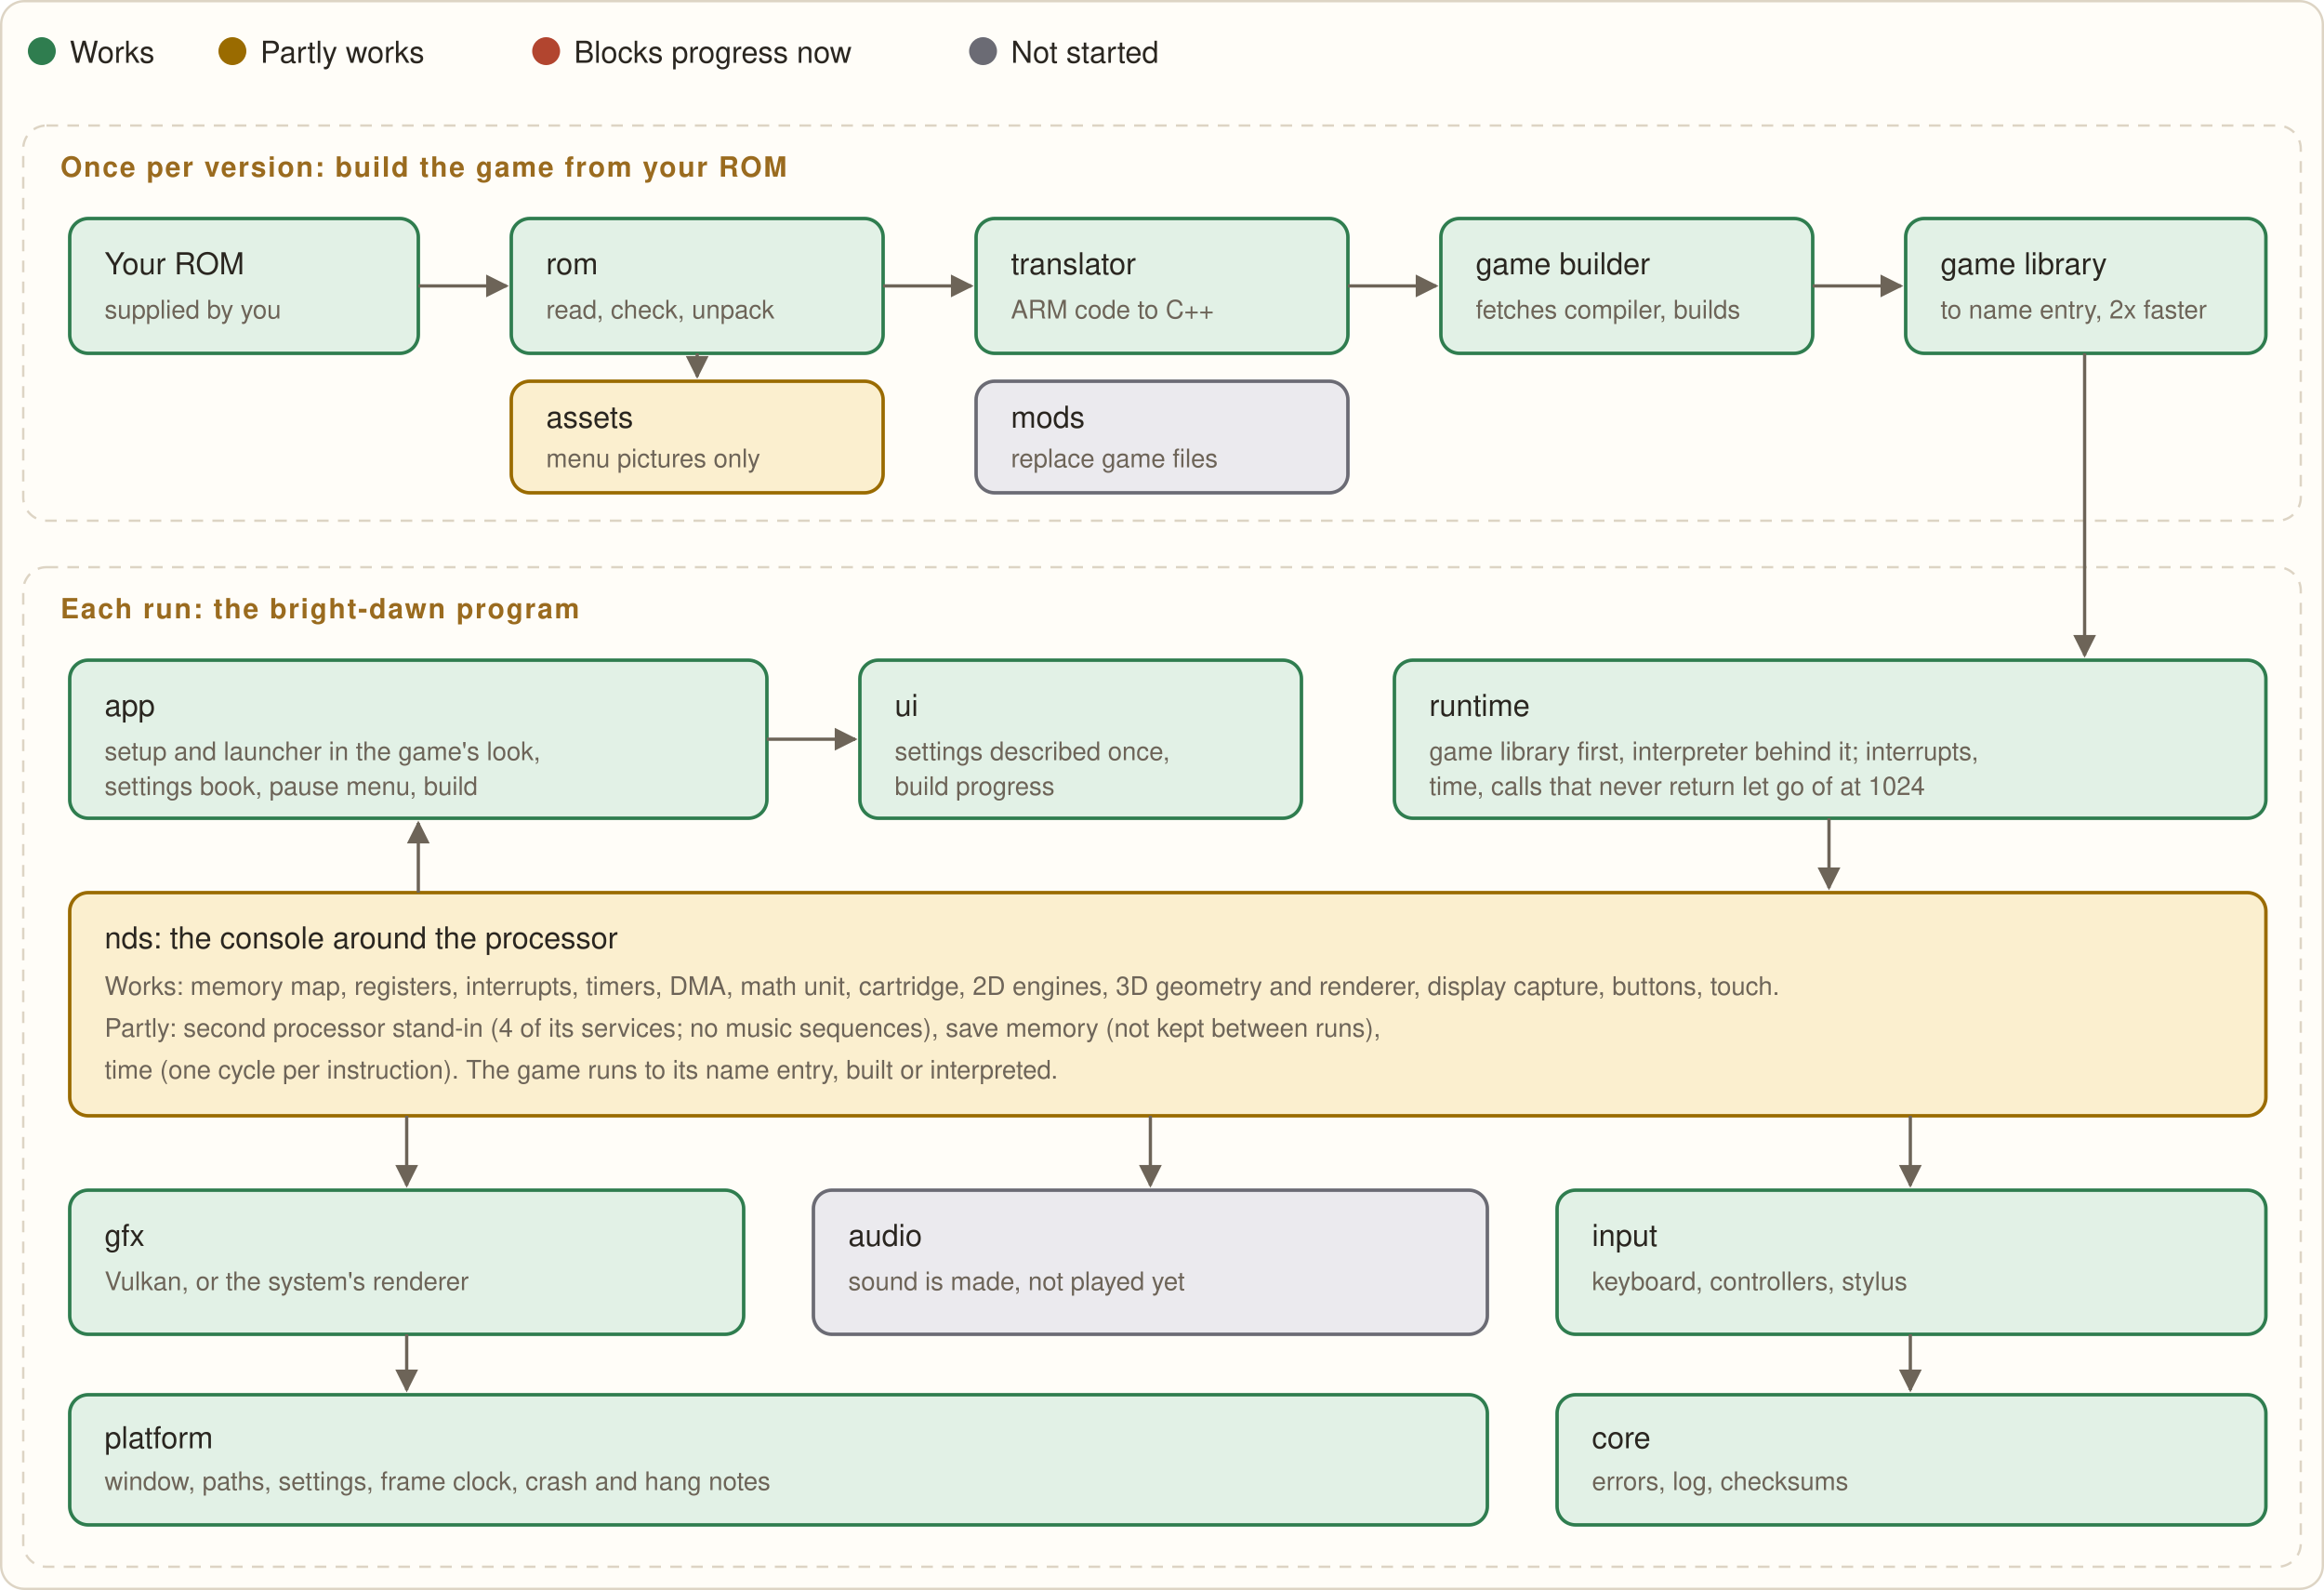
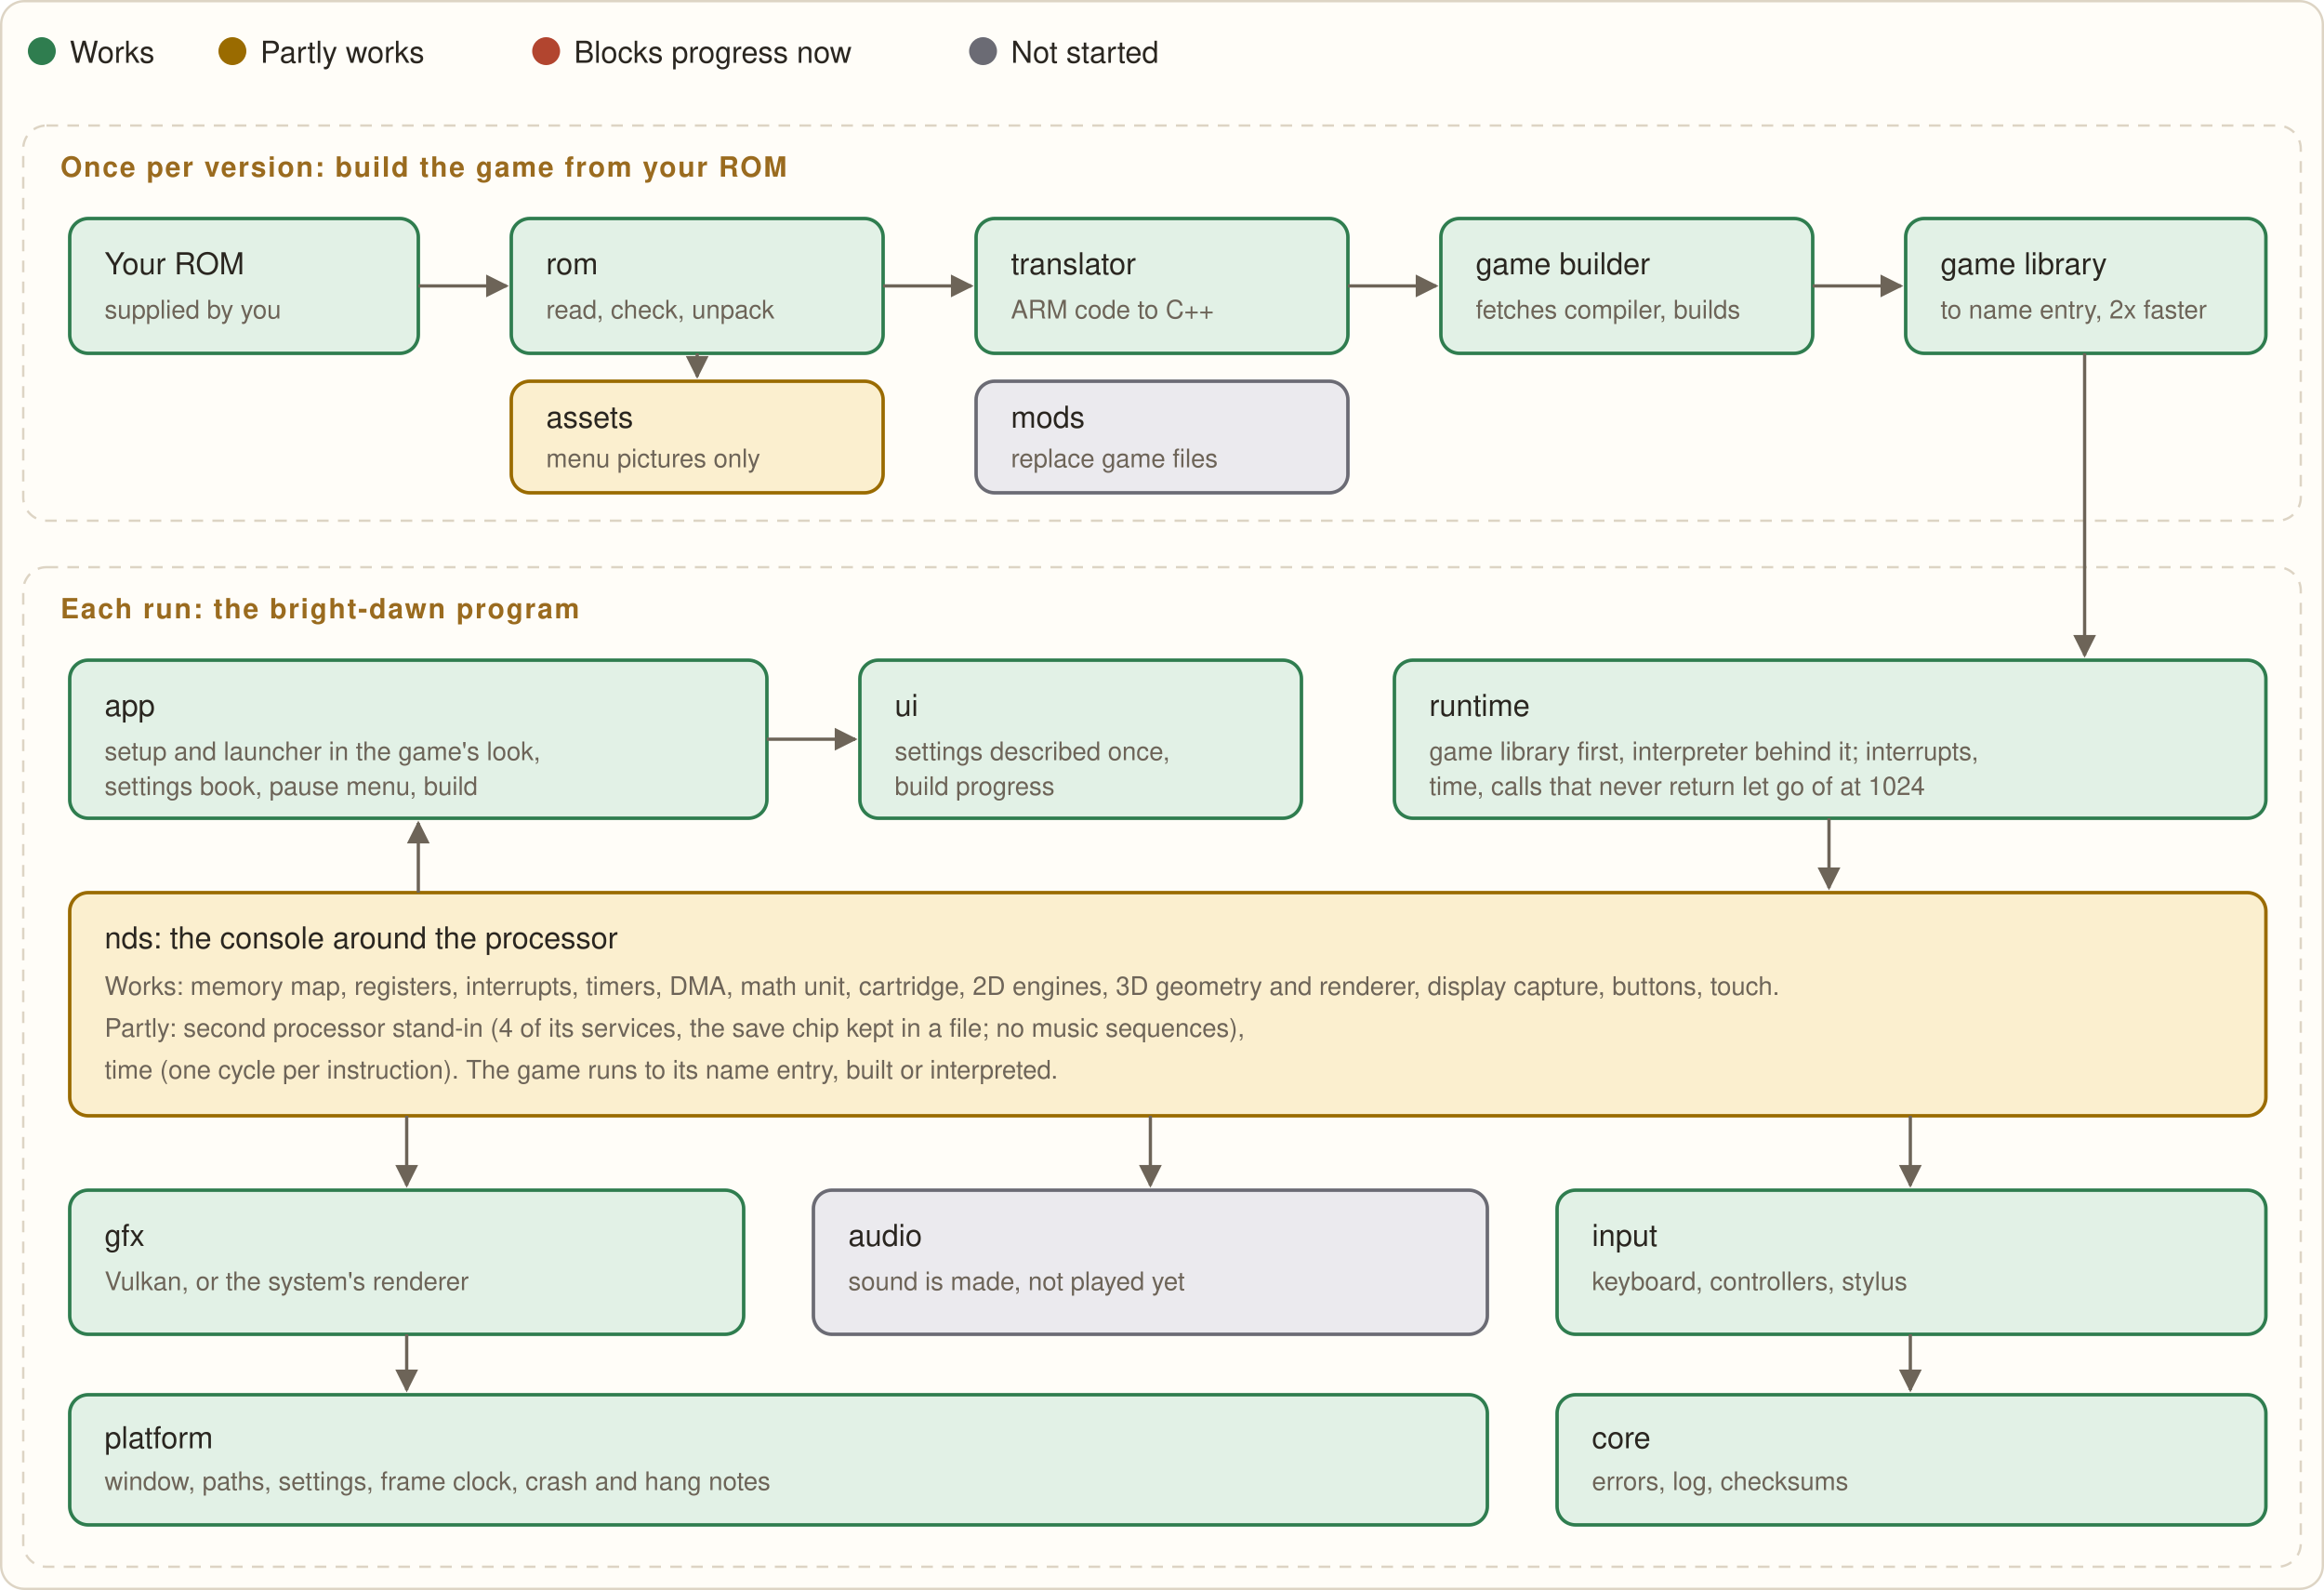
<svg xmlns="http://www.w3.org/2000/svg" viewBox="0 0 1000 684" width="1000" height="684" role="img" aria-label="Bright Dawn project map: each part and its status">
  <style>text{font:13px -apple-system,BlinkMacSystemFont,'Segoe UI',Helvetica,Arial,sans-serif}.sub{font-size:11px}.group text{font-weight:600;font-size:12px;letter-spacing:.06em;text-transform:uppercase}.group rect{fill:none;stroke-dasharray:5 4}.box rect{stroke-width:1.5}.edge{stroke-width:1.4;fill:none;marker-end:url(#arrow)}.edge.stop{stroke-dasharray:4 3}.surface{fill:#fffdf8;stroke:#ddd4c4}text{fill:#2a2620}.sub{fill:#6d6458}.group rect{stroke:#ddd4c4}.group text{fill:#9a6b1f}.edge{stroke:#6d6458}.arrow{fill:#6d6458}.edge.stop{stroke:#b2452f}.done rect{fill:#e2f1e6;stroke:#2f7d4f}.done circle{fill:#2f7d4f}.part rect{fill:#fbefcf;stroke:#9a6b00}.part circle{fill:#9a6b00}.block rect{fill:#f8e1da;stroke:#b2452f}.block circle{fill:#b2452f}.none rect{fill:#ebeaee;stroke:#6b6b74}.none circle{fill:#6b6b74}@media (prefers-color-scheme:dark){.surface{fill:#201d16;stroke:#3a3428}text{fill:#ece5d8}.sub{fill:#a89e8e}.group rect{stroke:#3a3428}.group text{fill:#d9a54a}.edge{stroke:#a89e8e}.arrow{fill:#a89e8e}.edge.stop{stroke:#f08f78}.done rect{fill:#1d3325;stroke:#7fd19c}.done circle{fill:#7fd19c}.part rect{fill:#3a3016;stroke:#e8c25e}.part circle{fill:#e8c25e}.block rect{fill:#3d2119;stroke:#f08f78}.block circle{fill:#f08f78}.none rect{fill:#2b2a30;stroke:#b3b3bd}.none circle{fill:#b3b3bd}}</style>
  <defs>
    <marker id="arrow" viewBox="0 0 10 10" refX="9" refY="5" markerWidth="7" markerHeight="7" orient="auto-start-reverse">
      <path class="arrow" d="M0,0 L10,5 L0,10 z" />
    </marker>
  </defs>
  <rect class="surface" x="0.5" y="0.5" width="999" height="683" rx="10" />
  <g class="done">
    <circle cx="18" cy="22" r="6" />
    <text x="30" y="27">Works</text>
  </g>
  <g class="part">
    <circle cx="100" cy="22" r="6" />
    <text x="112" y="27">Partly works</text>
  </g>
  <g class="block">
    <circle cx="235" cy="22" r="6" />
    <text x="247" y="27">Blocks progress now</text>
  </g>
  <g class="none">
    <circle cx="423" cy="22" r="6" />
    <text x="435" y="27">Not started</text>
  </g>
  <g transform="translate(0 44)">
    <g class="group">
      <rect x="10" y="10" width="980" height="170" rx="10" />
      <text x="26" y="32">Once per version: build the game from your ROM</text>
    </g>
    <g class="group">
      <rect x="10" y="200" width="980" height="430" rx="10" />
      <text x="26" y="222">Each run: the bright-dawn program</text>
    </g>
    <g class="box done">
      <rect x="30" y="50" width="150" height="58" rx="8" />
      <text x="45" y="74">Your ROM</text>
      <text class="sub" x="45" y="93">supplied by you</text>
    </g>
    <g class="box done">
      <rect x="220" y="50" width="160" height="58" rx="8" />
      <text x="235" y="74">rom</text>
      <text class="sub" x="235" y="93">read, check, unpack</text>
    </g>
    <g class="box done">
      <rect x="420" y="50" width="160" height="58" rx="8" />
      <text x="435" y="74">translator</text>
      <text class="sub" x="435" y="93">ARM code to C++</text>
    </g>
    <g class="box done">
      <rect x="620" y="50" width="160" height="58" rx="8" />
      <text x="635" y="74">game builder</text>
      <text class="sub" x="635" y="93">fetches compiler, builds</text>
    </g>
    <g class="box done">
      <rect x="820" y="50" width="155" height="58" rx="8" />
      <text x="835" y="74">game library</text>
      <text class="sub" x="835" y="93">to name entry, 2x faster</text>
    </g>
    <g class="box part">
      <rect x="220" y="120" width="160" height="48" rx="8" />
      <text x="235" y="140">assets</text>
      <text class="sub" x="235" y="157">menu pictures only</text>
    </g>
    <g class="box none">
      <rect x="420" y="120" width="160" height="48" rx="8" />
      <text x="435" y="140">mods</text>
      <text class="sub" x="435" y="157">replace game files</text>
    </g>
    <g class="box done">
      <rect x="30" y="240" width="300" height="68" rx="8" />
      <text x="45" y="264">app</text>
      <text class="sub" x="45" y="283">setup and launcher in the game's look,</text>
      <text class="sub" x="45" y="298">settings book, pause menu, build</text>
    </g>
    <g class="box done">
      <rect x="370" y="240" width="190" height="68" rx="8" />
      <text x="385" y="264">ui</text>
      <text class="sub" x="385" y="283">settings described once,</text>
      <text class="sub" x="385" y="298">build progress</text>
    </g>
    <g class="box done">
      <rect x="600" y="240" width="375" height="68" rx="8" />
      <text x="615" y="264">runtime</text>
      <text class="sub" x="615" y="283">game library first, interpreter behind it; interrupts,</text>
      <text class="sub" x="615" y="298">time, calls that never return let go of at 1024</text>
    </g>
    <g class="box part">
      <rect x="30" y="340" width="945" height="96" rx="8" />
      <text x="45" y="364">nds: the console around the processor</text>
      <text class="sub" x="45" y="384">Works: memory map, registers, interrupts, timers, DMA, math unit, cartridge, 2D engines, 3D geometry and renderer, display capture, buttons, touch.</text>
-       <text class="sub" x="45" y="402">Partly: second processor stand-in (4 of its services; no music sequences), save memory (not kept between runs),</text>
+       <text class="sub" x="45" y="402">Partly: second processor stand-in (4 of its services, the save chip kept in a file; no music sequences),</text>
      <text class="sub" x="45" y="420">time (one cycle per instruction). The game runs to its name entry, built or interpreted.</text>
    </g>
    <g class="box done">
      <rect x="30" y="468" width="290" height="62" rx="8" />
      <text x="45" y="492">gfx</text>
      <text class="sub" x="45" y="511">Vulkan, or the system's renderer</text>
    </g>
    <g class="box none">
      <rect x="350" y="468" width="290" height="62" rx="8" />
      <text x="365" y="492">audio</text>
      <text class="sub" x="365" y="511">sound is made, not played yet</text>
    </g>
    <g class="box done">
      <rect x="670" y="468" width="305" height="62" rx="8" />
      <text x="685" y="492">input</text>
      <text class="sub" x="685" y="511">keyboard, controllers, stylus</text>
    </g>
    <g class="box done">
      <rect x="30" y="556" width="610" height="56" rx="8" />
      <text x="45" y="579">platform</text>
      <text class="sub" x="45" y="597">window, paths, settings, frame clock, crash and hang notes</text>
    </g>
    <g class="box done">
      <rect x="670" y="556" width="305" height="56" rx="8" />
      <text x="685" y="579">core</text>
      <text class="sub" x="685" y="597">errors, log, checksums</text>
    </g>
    <path class="edge" d="M180,79 H218" />
    <path class="edge" d="M380,79 H418" />
    <path class="edge" d="M580,79 H618" />
    <path class="edge" d="M780,79 H818" />
    <path class="edge" d="M300,108 V118" />
    <path class="edge" d="M330,274 H368" />
    <path class="edge" d="M897,108 V238" />
    <path class="edge" d="M180,340 C180,330 180,320 180,310" />
    <path class="edge" d="M787,308 V338" />
    <path class="edge" d="M175,436 V466" />
    <path class="edge" d="M495,436 V466" />
    <path class="edge" d="M822,436 V466" />
    <path class="edge" d="M175,530 V554" />
    <path class="edge" d="M822,530 V554" />
  </g>
</svg>
